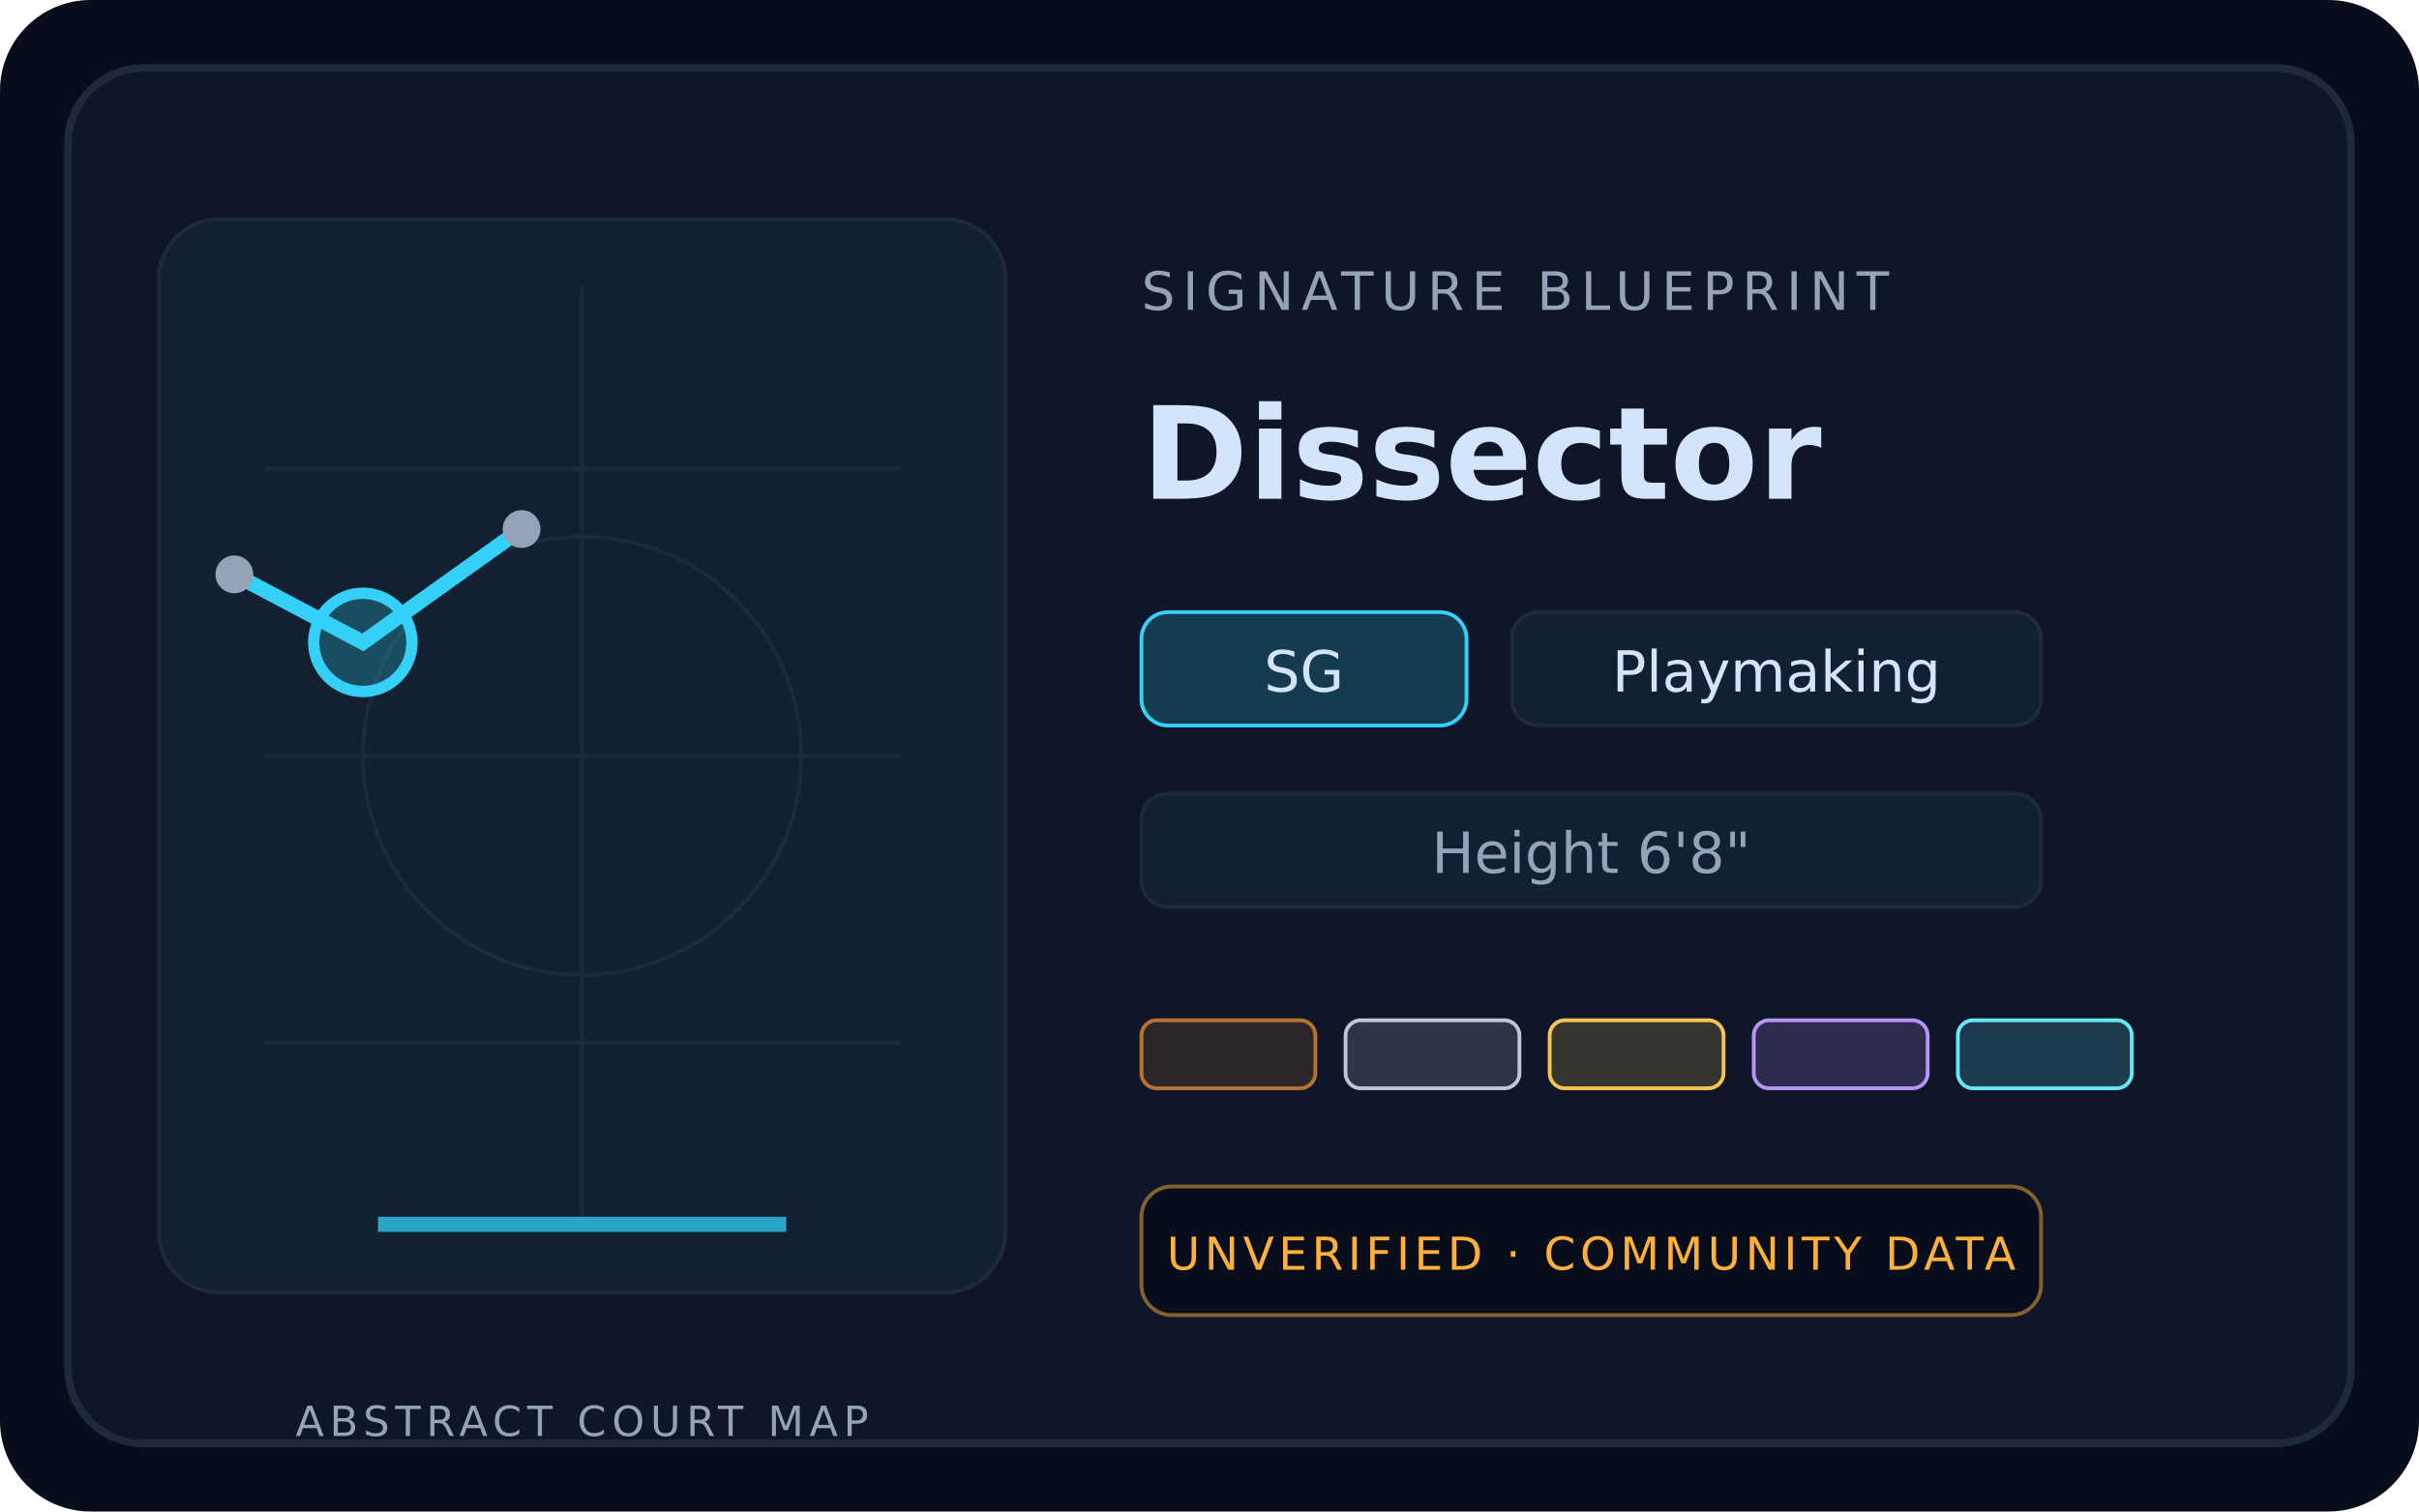
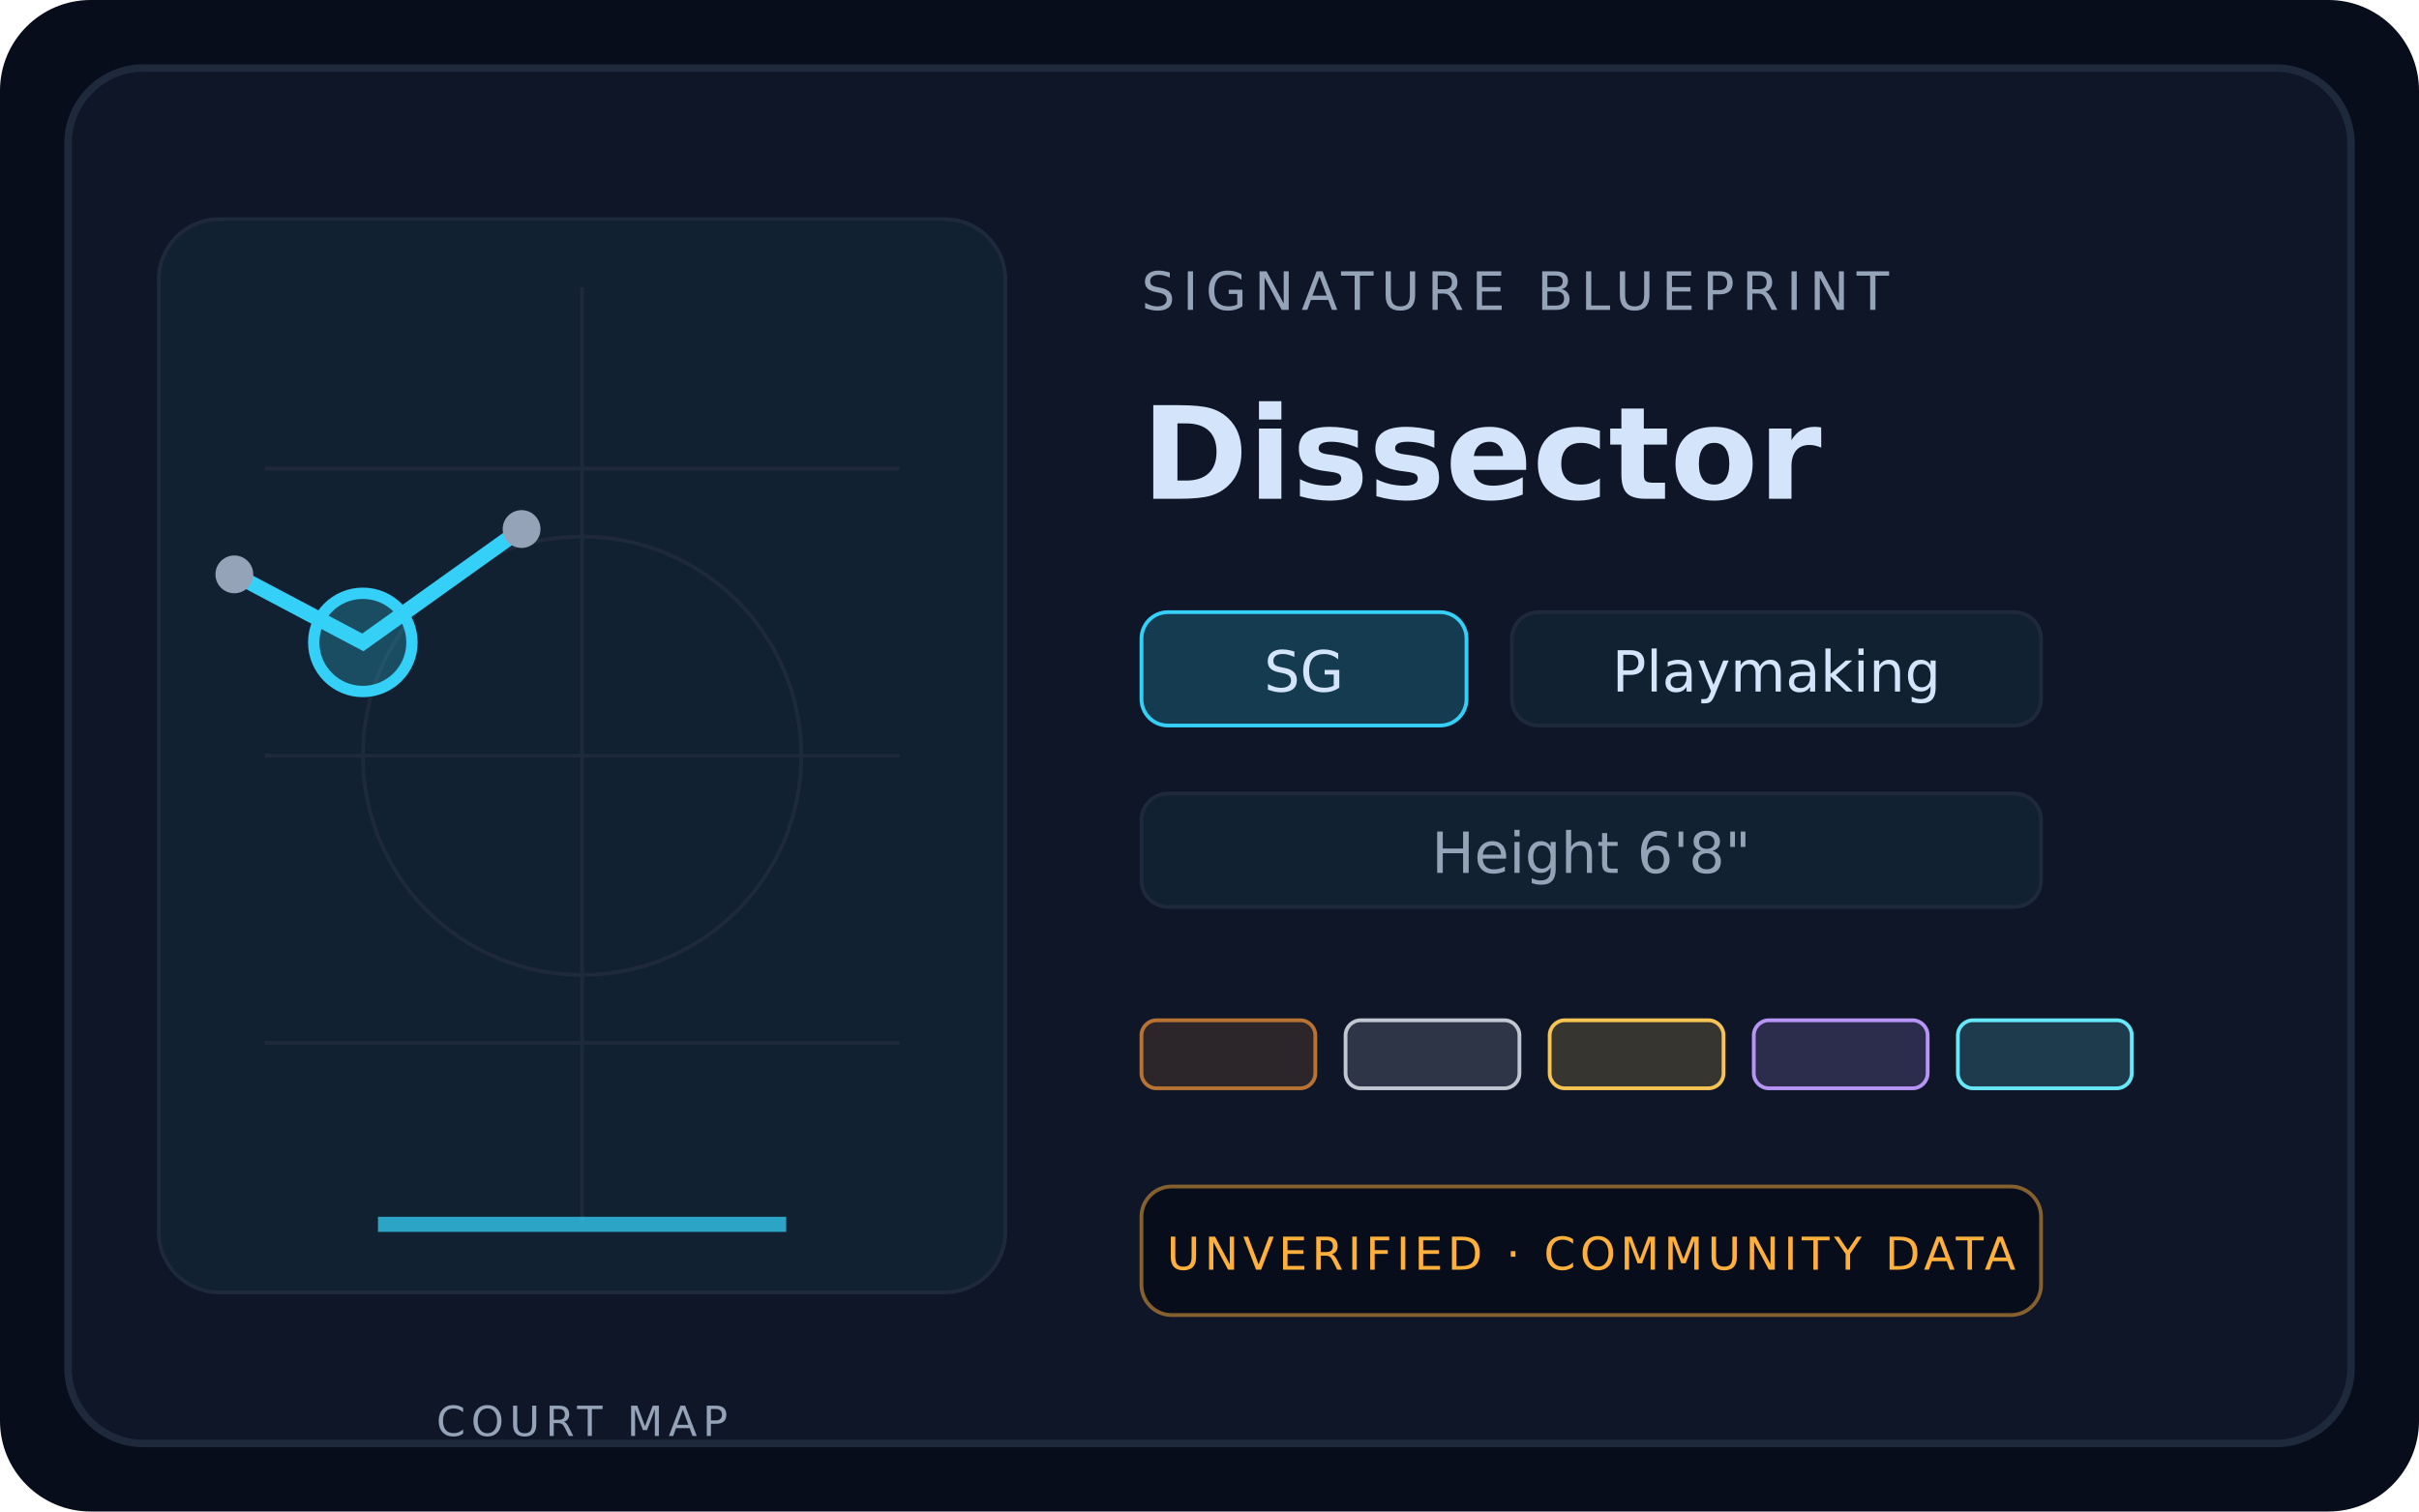
- <svg xmlns="http://www.w3.org/2000/svg" width="640" height="400" viewBox="0 0 640 400" role="img" aria-label="My2KBuilder original visual asset">
+ <svg xmlns="http://www.w3.org/2000/svg" width="640" height="400" viewBox="0 0 640 400" role="img" aria-label="My2KBuilder artwork">
  <defs>
    <linearGradient id="bgGlow" x1="0" y1="0" x2="1" y2="1">
      <stop offset="0" stop-color="#FFB03A" stop-opacity="0.26" />
      <stop offset="0.48" stop-color="#070D1A" stop-opacity="0" />
      <stop offset="1" stop-color="#34D0F7" stop-opacity="0.16" />
    </linearGradient>
    <linearGradient id="metal" x1="0" y1="0" x2="1" y2="1">
      <stop offset="0" stop-color="#ffffff" stop-opacity="0.72" />
      <stop offset="0.45" stop-color="#ffffff" stop-opacity="0.08" />
      <stop offset="1" stop-color="#000000" stop-opacity="0.24" />
    </linearGradient>
  </defs>
  <rect width="640" height="400" rx="24" fill="#070D1A" />
  <rect x="18" y="18" width="604" height="364" rx="20" fill="#0E1628" stroke="#1E293B" stroke-width="2" />
  <g transform="translate(42,58)">
    <rect width="224" height="284" rx="16" fill="#122131" stroke="#1E293B" />
    <path d="M112 18v248M28 142h168M28 66h168M28 218h168" stroke="#1E293B" />
    <circle cx="112" cy="142" r="58" fill="none" stroke="#1E293B" />
    <path d="M58 266h108" stroke="#34D0F7" stroke-width="4" stroke-opacity="0.75" />
    <path d="M20 94L54 112L96 82" fill="none" stroke="#34D0F7" stroke-width="4" stroke-linecap="round" />
    <circle cx="54" cy="112" r="13" fill="#34D0F7" fill-opacity="0.25" stroke="#34D0F7" stroke-width="3" />
    <circle cx="20" cy="94" r="5" fill="#94A3B8" />
    <circle cx="96" cy="82" r="5" fill="#94A3B8" />
-     <text x="112" y="322" text-anchor="middle" font-family="DejaVu Sans, Arial, sans-serif" font-size="11" letter-spacing="1.5" fill="#94A3B8">ABSTRACT COURT MAP</text>
+     <text x="112" y="322" text-anchor="middle" font-family="DejaVu Sans, Arial, sans-serif" font-size="11" letter-spacing="1.5" fill="#94A3B8">COURT MAP</text>
  </g>
  <text x="302" y="82" font-family="DejaVu Sans, Arial, sans-serif" font-size="14" letter-spacing="2" fill="#94A3B8">SIGNATURE BLUEPRINT</text>
  <text x="302" y="132" font-family="DejaVu Sans, Arial, sans-serif" font-size="34" font-weight="700" fill="#D4E4FA">Dissector</text>
  <g font-family="DejaVu Sans, Arial, sans-serif" font-size="15">
    <rect x="302" y="162" width="86" height="30" rx="7" fill="#34D0F7" fill-opacity="0.20" stroke="#34D0F7" />
    <text x="345" y="183" text-anchor="middle" fill="#D4E4FA">SG</text>
    <rect x="400" y="162" width="140" height="30" rx="7" fill="#122131" stroke="#1E293B" />
    <text x="470" y="183" text-anchor="middle" fill="#D4E4FA">Playmaking</text>
    <rect x="302" y="210" width="238" height="30" rx="7" fill="#122131" stroke="#1E293B" />
    <text x="421" y="231" text-anchor="middle" fill="#94A3B8">Height 6'8"</text>
  </g>
  <g transform="translate(302,270)">
    <rect x="0" y="0" width="46" height="18" rx="4" fill="#B87333" fill-opacity="0.18" stroke="#B87333" />
    <rect x="54" y="0" width="46" height="18" rx="4" fill="#C0C7D1" fill-opacity="0.18" stroke="#C0C7D1" />
    <rect x="108" y="0" width="46" height="18" rx="4" fill="#F6C453" fill-opacity="0.18" stroke="#F6C453" />
    <rect x="162" y="0" width="46" height="18" rx="4" fill="#B794F6" fill-opacity="0.18" stroke="#B794F6" />
    <rect x="216" y="0" width="46" height="18" rx="4" fill="#67E8F9" fill-opacity="0.18" stroke="#67E8F9" />
  </g>
  <rect x="302" y="314" width="238" height="34" rx="8" fill="#070D1A" stroke="#FFB03A" stroke-opacity="0.5" />
  <text x="421" y="336" text-anchor="middle" font-family="DejaVu Sans, Arial, sans-serif" font-size="12" letter-spacing="1.2" fill="#FFB03A">UNVERIFIED · COMMUNITY DATA</text>
</svg>
